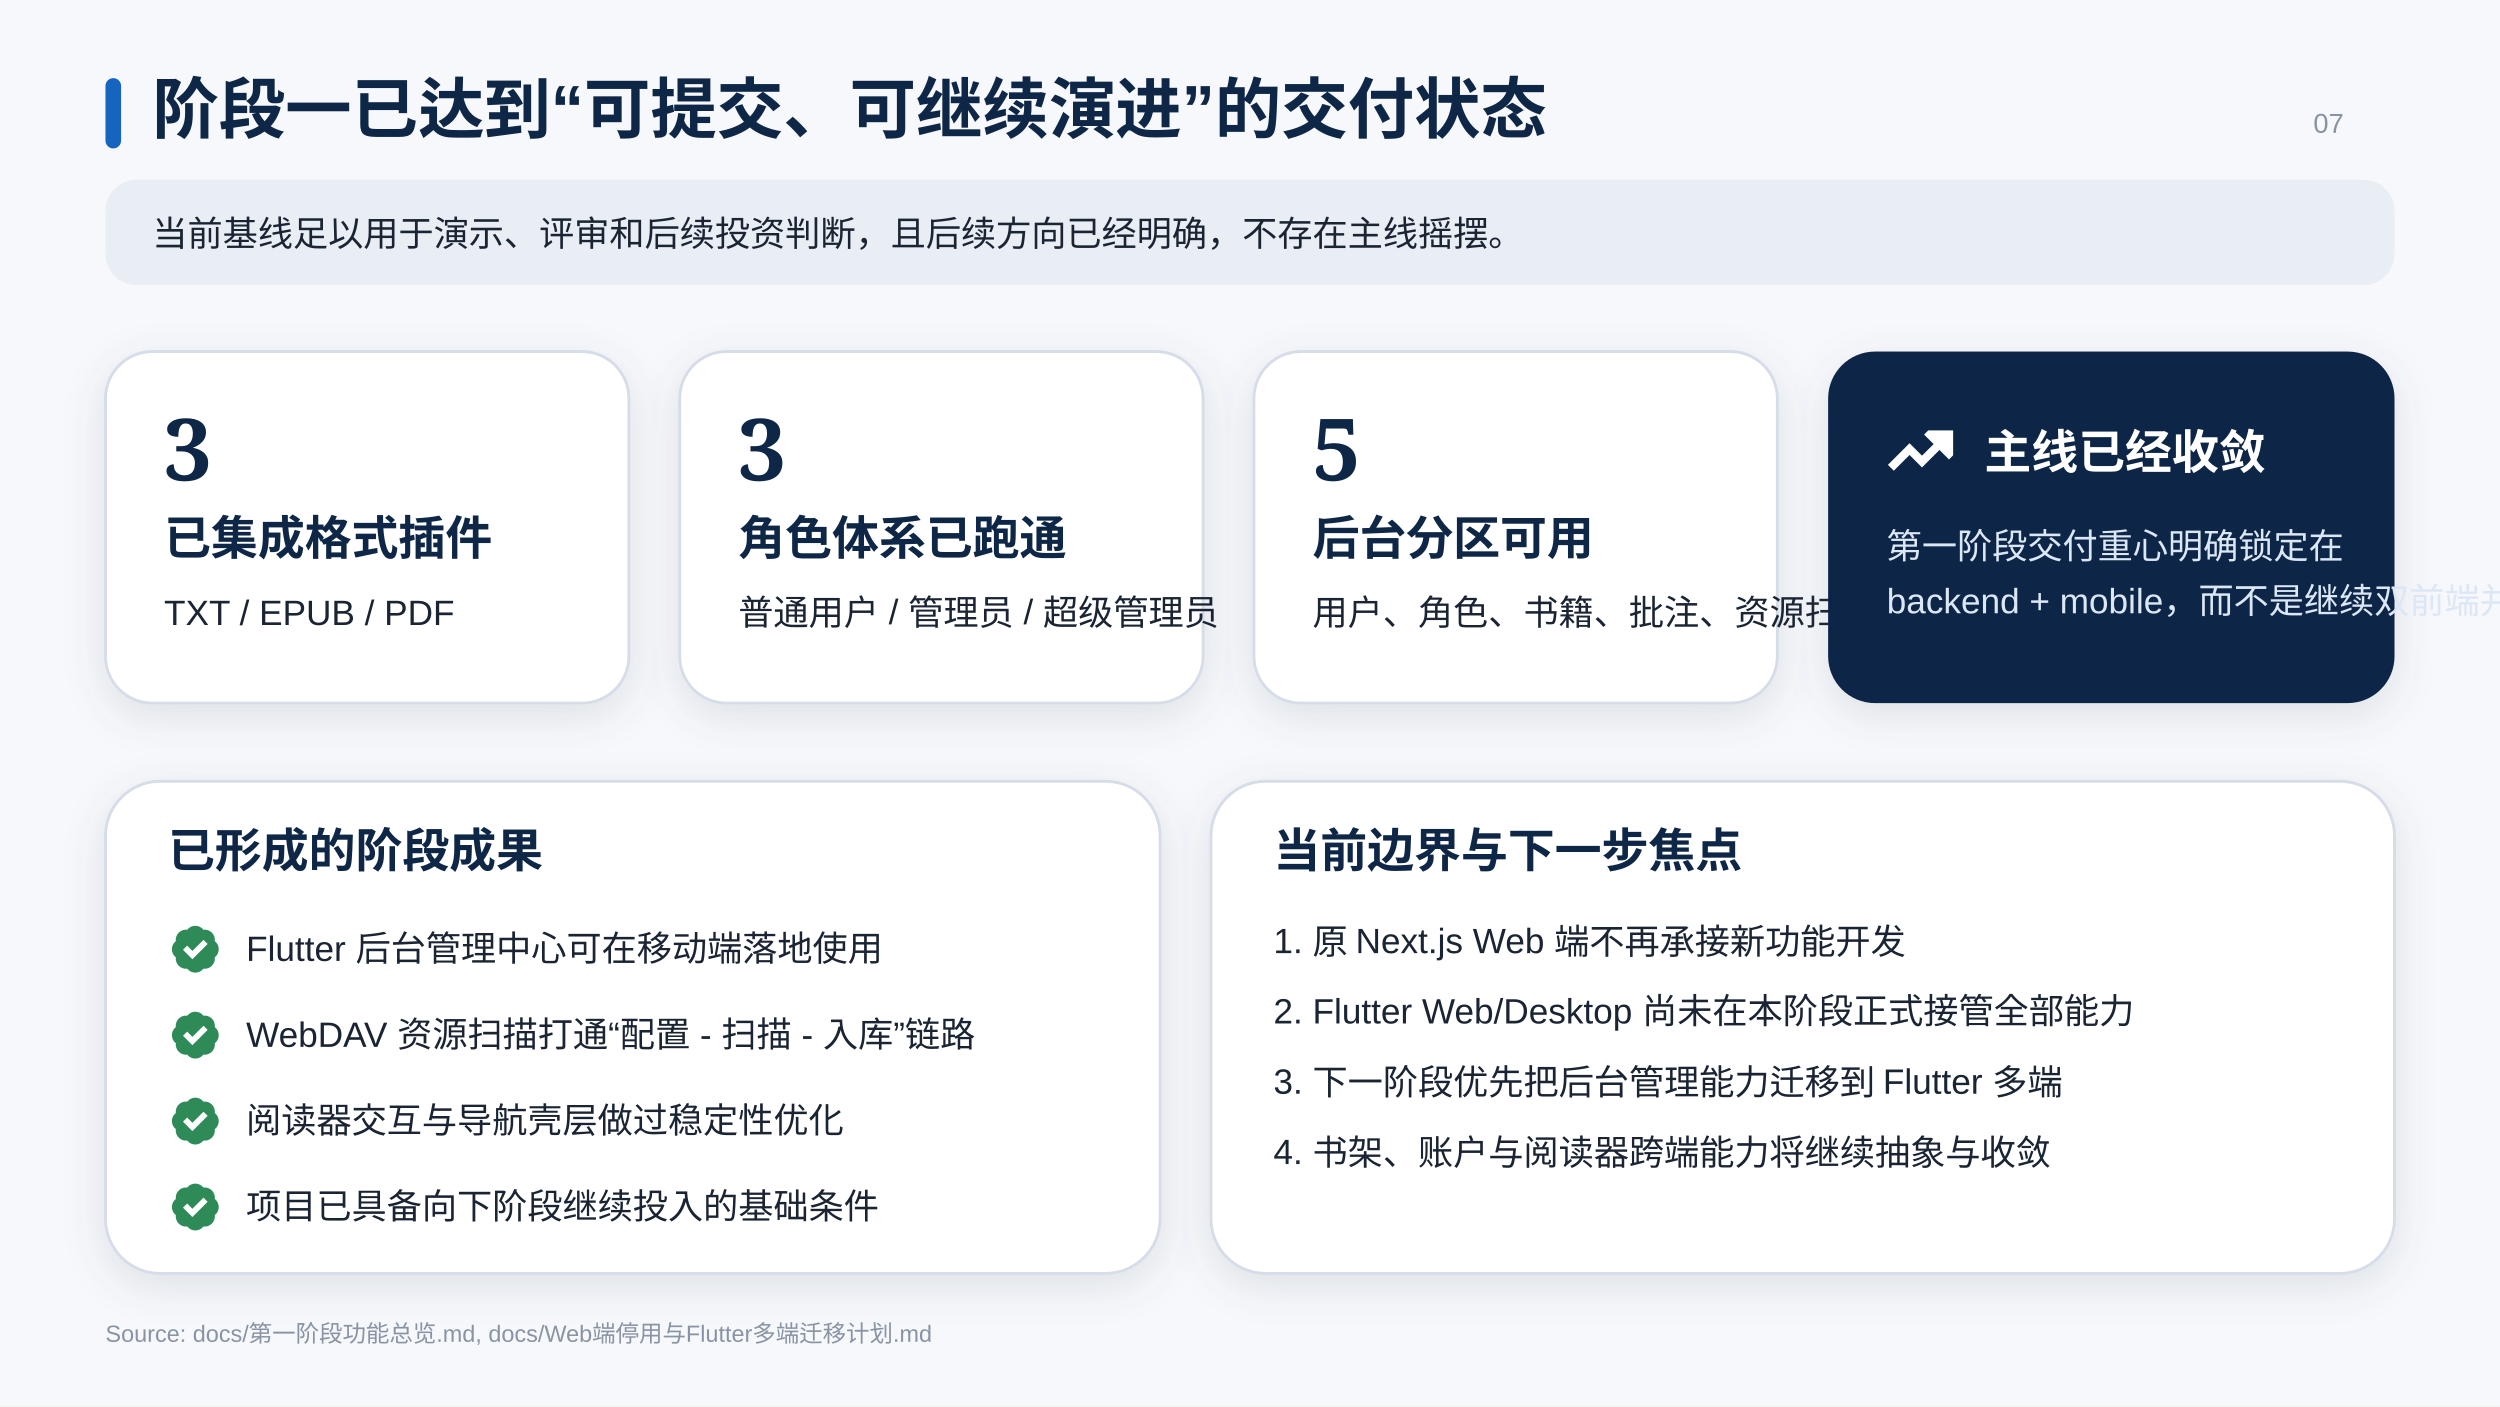
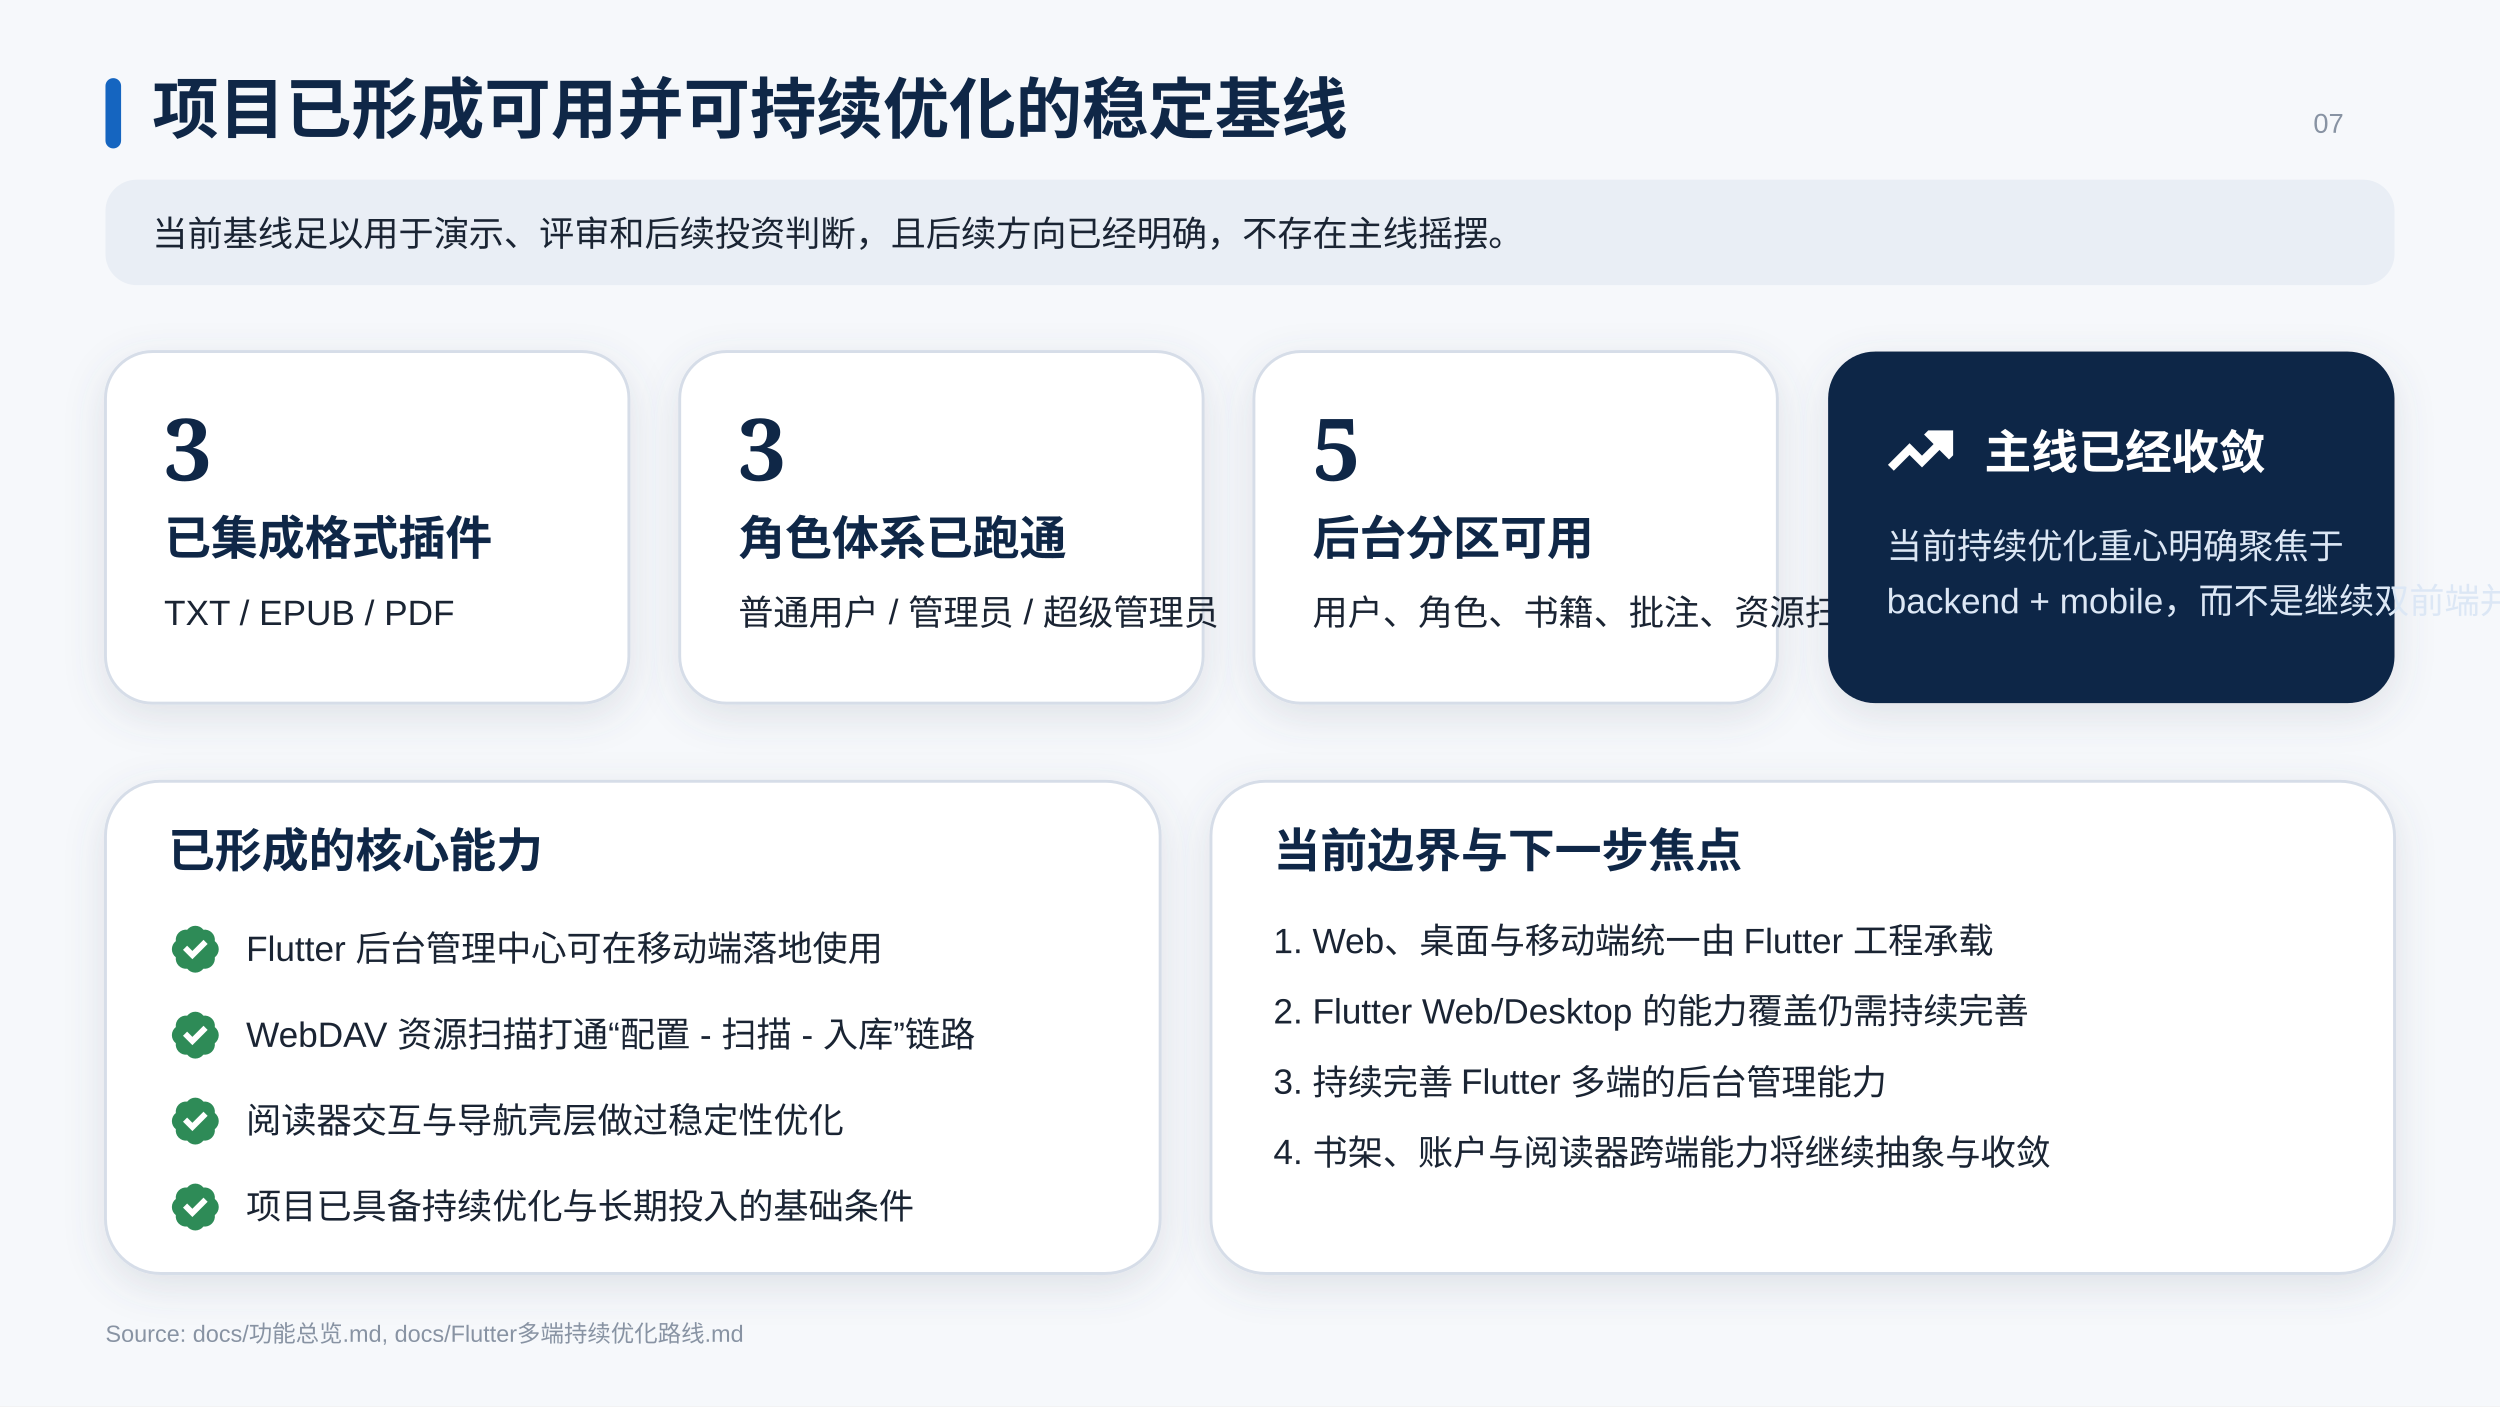
<svg xmlns="http://www.w3.org/2000/svg" viewBox="0 0 1280 720" width="1280" height="720">
  <defs>
    <filter id="shadow" x="-20%" y="-20%" width="160%" height="160%">
      <feGaussianBlur in="SourceAlpha" stdDeviation="10" />
      <feOffset dx="0" dy="6" result="offsetBlur" />
      <feFlood flood-color="#5B6678" flood-opacity="0.16" result="shadowColor" />
      <feComposite in="shadowColor" in2="offsetBlur" operator="in" result="shadow" />
      <feMerge>
        <feMergeNode in="shadow" />
        <feMergeNode in="SourceGraphic" />
      </feMerge>
    </filter>
  </defs>
  <rect width="1280" height="720" fill="#F6F8FB" />
  <path fill="#1565C0" d="M58,40 H58 A4,4 0 0 1 62,44 V72 A4,4 0 0 1 58,76 H58 A4,4 0 0 1 54,72 V44 A4,4 0 0 1 58,40 Z" />
-   <text x="78" y="68" font-family="&quot;Microsoft YaHei&quot;, &quot;PingFang SC&quot;, Arial, sans-serif" font-size="34" font-weight="700" fill="#0F2747">阶段一已达到“可提交、可继续演进”的交付状态</text>
+   <text x="78" y="68" font-family="&quot;Microsoft YaHei&quot;, &quot;PingFang SC&quot;, Arial, sans-serif" font-size="34" font-weight="700" fill="#0F2747">项目已形成可用并可持续优化的稳定基线</text>
  <text x="1200" y="68" text-anchor="end" font-family="&quot;Microsoft YaHei&quot;, &quot;PingFang SC&quot;, Arial, sans-serif" font-size="14" fill="#8893A3">07</text>
  <path fill="#E9EEF5" d="M70,92 H1210 A16,16 0 0 1 1226,108 V130 A16,16 0 0 1 1210,146 H70 A16,16 0 0 1 54,130 V108 A16,16 0 0 1 70,92 Z" />
  <text x="78" y="126" font-family="&quot;Microsoft YaHei&quot;, &quot;PingFang SC&quot;, Arial, sans-serif" font-size="18" fill="#1A2433">当前基线足以用于演示、评审和后续投资判断，且后续方向已经明确，不存在主线摇摆。</text>
  <g id="top-stats">
    <g id="stat-1">
      <path fill="#FFFFFF" stroke="#D6DDE8" stroke-width="1.5" filter="url(#shadow)" d="M78,180 H298 A24,24 0 0 1 322,204 V336 A24,24 0 0 1 298,360 H78 A24,24 0 0 1 54,336 V204 A24,24 0 0 1 78,180 Z" />
      <text x="84" y="246" font-family="Georgia, SimSun, serif" font-size="44" font-weight="700" fill="#0F2747">3</text>
      <text x="84" y="284" font-family="&quot;Microsoft YaHei&quot;, &quot;PingFang SC&quot;, Arial, sans-serif" font-size="24" font-weight="700" fill="#0F2747">已集成格式插件</text>
      <text x="84" y="320" font-family="&quot;Microsoft YaHei&quot;, &quot;PingFang SC&quot;, Arial, sans-serif" font-size="18" fill="#1A2433">TXT / EPUB / PDF</text>
    </g>
    <g id="stat-2">
      <path fill="#FFFFFF" stroke="#D6DDE8" stroke-width="1.5" filter="url(#shadow)" d="M372,180 H592 A24,24 0 0 1 616,204 V336 A24,24 0 0 1 592,360 H372 A24,24 0 0 1 348,336 V204 A24,24 0 0 1 372,180 Z" />
      <text x="378" y="246" font-family="Georgia, SimSun, serif" font-size="44" font-weight="700" fill="#0F2747">3</text>
      <text x="378" y="284" font-family="&quot;Microsoft YaHei&quot;, &quot;PingFang SC&quot;, Arial, sans-serif" font-size="24" font-weight="700" fill="#0F2747">角色体系已跑通</text>
      <text x="378" y="320" font-family="&quot;Microsoft YaHei&quot;, &quot;PingFang SC&quot;, Arial, sans-serif" font-size="18" fill="#1A2433">普通用户 / 管理员 / 超级管理员</text>
    </g>
    <g id="stat-3">
      <path fill="#FFFFFF" stroke="#D6DDE8" stroke-width="1.5" filter="url(#shadow)" d="M666,180 H886 A24,24 0 0 1 910,204 V336 A24,24 0 0 1 886,360 H666 A24,24 0 0 1 642,336 V204 A24,24 0 0 1 666,180 Z" />
      <text x="672" y="246" font-family="Georgia, SimSun, serif" font-size="44" font-weight="700" fill="#0F2747">5</text>
      <text x="672" y="284" font-family="&quot;Microsoft YaHei&quot;, &quot;PingFang SC&quot;, Arial, sans-serif" font-size="24" font-weight="700" fill="#0F2747">后台分区可用</text>
      <text x="672" y="320" font-family="&quot;Microsoft YaHei&quot;, &quot;PingFang SC&quot;, Arial, sans-serif" font-size="18" fill="#1A2433">用户、角色、书籍、批注、资源扫描</text>
    </g>
    <g id="stat-4">
      <path fill="#0F2747" filter="url(#shadow)" d="M960,180 H1202 A24,24 0 0 1 1226,204 V336 A24,24 0 0 1 1202,360 H960 A24,24 0 0 1 936,336 V204 A24,24 0 0 1 960,180 Z" />
      <g transform="translate(966.0, 214.0) scale(2.125)" fill="#FFFFFF">
        <path d="M10 3L9 4L11.293 6.293L8.5 9.086L5.5 6.086L0.293 11.293L1.707 12.707L5.5 8.914L8.5 11.914L12.707 7.707L15 10L16 9L16 3H10Z" />
      </g>
      <text x="1016" y="240" font-family="&quot;Microsoft YaHei&quot;, &quot;PingFang SC&quot;, Arial, sans-serif" font-size="24" font-weight="700" fill="#FFFFFF">主线已经收敛</text>
-       <text x="966" y="286" font-family="&quot;Microsoft YaHei&quot;, &quot;PingFang SC&quot;, Arial, sans-serif" font-size="18" fill="#DCE7F5">第一阶段交付重心明确锁定在</text>
+       <text x="966" y="286" font-family="&quot;Microsoft YaHei&quot;, &quot;PingFang SC&quot;, Arial, sans-serif" font-size="18" fill="#DCE7F5">当前持续优化重心明确聚焦于</text>
      <text x="966" y="314" font-family="&quot;Microsoft YaHei&quot;, &quot;PingFang SC&quot;, Arial, sans-serif" font-size="18" fill="#DCE7F5">backend + mobile，而不是继续双前端并进。</text>
    </g>
  </g>
  <g id="bottom-panels">
    <path fill="#FFFFFF" stroke="#D6DDE8" stroke-width="1.5" filter="url(#shadow)" d="M82,400 H566 A28,28 0 0 1 594,428 V624 A28,28 0 0 1 566,652 H82 A28,28 0 0 1 54,624 V428 A28,28 0 0 1 82,400 Z" />
-     <text x="86" y="444" font-family="&quot;Microsoft YaHei&quot;, &quot;PingFang SC&quot;, Arial, sans-serif" font-size="24" font-weight="700" fill="#0F2747">已形成的阶段成果</text>
+     <text x="86" y="444" font-family="&quot;Microsoft YaHei&quot;, &quot;PingFang SC&quot;, Arial, sans-serif" font-size="24" font-weight="700" fill="#0F2747">已形成的核心能力</text>
    <g transform="translate(88.0, 474.0) scale(1.5)" fill="#2E8B57">
      <path fill-rule="evenodd" clip-rule="evenodd" d="M14.656 5.243C15.474 5.884 16 6.88 16 8C16 9.12 15.474 10.117 14.656 10.757C14.782 11.789 14.448 12.865 13.657 13.657C12.865 14.449 11.789 14.782 10.757 14.656C10.116 15.474 9.12 16 8 16C6.88 16 5.884 15.474 5.243 14.656C4.211 14.782 3.135 14.448 2.343 13.657C1.551 12.865 1.218 11.789 1.344 10.757C0.526 10.116 0 9.12 0 8C0 6.88 0.526 5.884 1.344 5.243C1.218 4.211 1.551 3.135 2.343 2.343C3.135 1.551 4.211 1.218 5.243 1.344C5.884 0.526 6.88 0 8 0C9.12 0 10.117 0.526 10.757 1.344C11.789 1.218 12.865 1.552 13.657 2.343C14.449 3.135 14.782 4.211 14.656 5.243ZM12.207 6.207L10.793 4.793L7 8.586L5.207 6.793L3.793 8.207L7 11.414L12.207 6.207Z" />
    </g>
    <text x="126" y="492" font-family="&quot;Microsoft YaHei&quot;, &quot;PingFang SC&quot;, Arial, sans-serif" font-size="18" fill="#1A2433">Flutter 后台管理中心可在移动端落地使用</text>
    <g transform="translate(88.0, 518.0) scale(1.5)" fill="#2E8B57">
      <path fill-rule="evenodd" clip-rule="evenodd" d="M14.656 5.243C15.474 5.884 16 6.88 16 8C16 9.12 15.474 10.117 14.656 10.757C14.782 11.789 14.448 12.865 13.657 13.657C12.865 14.449 11.789 14.782 10.757 14.656C10.116 15.474 9.12 16 8 16C6.88 16 5.884 15.474 5.243 14.656C4.211 14.782 3.135 14.448 2.343 13.657C1.551 12.865 1.218 11.789 1.344 10.757C0.526 10.116 0 9.12 0 8C0 6.88 0.526 5.884 1.344 5.243C1.218 4.211 1.551 3.135 2.343 2.343C3.135 1.551 4.211 1.218 5.243 1.344C5.884 0.526 6.88 0 8 0C9.12 0 10.117 0.526 10.757 1.344C11.789 1.218 12.865 1.552 13.657 2.343C14.449 3.135 14.782 4.211 14.656 5.243ZM12.207 6.207L10.793 4.793L7 8.586L5.207 6.793L3.793 8.207L7 11.414L12.207 6.207Z" />
    </g>
    <text x="126" y="536" font-family="&quot;Microsoft YaHei&quot;, &quot;PingFang SC&quot;, Arial, sans-serif" font-size="18" fill="#1A2433">WebDAV 资源扫描打通“配置 - 扫描 - 入库”链路</text>
    <g transform="translate(88.0, 562.0) scale(1.5)" fill="#2E8B57">
      <path fill-rule="evenodd" clip-rule="evenodd" d="M14.656 5.243C15.474 5.884 16 6.88 16 8C16 9.12 15.474 10.117 14.656 10.757C14.782 11.789 14.448 12.865 13.657 13.657C12.865 14.449 11.789 14.782 10.757 14.656C10.116 15.474 9.12 16 8 16C6.88 16 5.884 15.474 5.243 14.656C4.211 14.782 3.135 14.448 2.343 13.657C1.551 12.865 1.218 11.789 1.344 10.757C0.526 10.116 0 9.12 0 8C0 6.88 0.526 5.884 1.344 5.243C1.218 4.211 1.551 3.135 2.343 2.343C3.135 1.551 4.211 1.218 5.243 1.344C5.884 0.526 6.88 0 8 0C9.12 0 10.117 0.526 10.757 1.344C11.789 1.218 12.865 1.552 13.657 2.343C14.449 3.135 14.782 4.211 14.656 5.243ZM12.207 6.207L10.793 4.793L7 8.586L5.207 6.793L3.793 8.207L7 11.414L12.207 6.207Z" />
    </g>
    <text x="126" y="580" font-family="&quot;Microsoft YaHei&quot;, &quot;PingFang SC&quot;, Arial, sans-serif" font-size="18" fill="#1A2433">阅读器交互与导航壳层做过稳定性优化</text>
    <g transform="translate(88.0, 606.0) scale(1.5)" fill="#2E8B57">
      <path fill-rule="evenodd" clip-rule="evenodd" d="M14.656 5.243C15.474 5.884 16 6.88 16 8C16 9.12 15.474 10.117 14.656 10.757C14.782 11.789 14.448 12.865 13.657 13.657C12.865 14.449 11.789 14.782 10.757 14.656C10.116 15.474 9.12 16 8 16C6.88 16 5.884 15.474 5.243 14.656C4.211 14.782 3.135 14.448 2.343 13.657C1.551 12.865 1.218 11.789 1.344 10.757C0.526 10.116 0 9.12 0 8C0 6.88 0.526 5.884 1.344 5.243C1.218 4.211 1.551 3.135 2.343 2.343C3.135 1.551 4.211 1.218 5.243 1.344C5.884 0.526 6.88 0 8 0C9.12 0 10.117 0.526 10.757 1.344C11.789 1.218 12.865 1.552 13.657 2.343C14.449 3.135 14.782 4.211 14.656 5.243ZM12.207 6.207L10.793 4.793L7 8.586L5.207 6.793L3.793 8.207L7 11.414L12.207 6.207Z" />
    </g>
-     <text x="126" y="624" font-family="&quot;Microsoft YaHei&quot;, &quot;PingFang SC&quot;, Arial, sans-serif" font-size="18" fill="#1A2433">项目已具备向下阶段继续投入的基础条件</text>
+     <text x="126" y="624" font-family="&quot;Microsoft YaHei&quot;, &quot;PingFang SC&quot;, Arial, sans-serif" font-size="18" fill="#1A2433">项目已具备持续优化与长期投入的基础条件</text>
    <path fill="#FFFFFF" stroke="#D6DDE8" stroke-width="1.5" filter="url(#shadow)" d="M648,400 H1198 A28,28 0 0 1 1226,428 V624 A28,28 0 0 1 1198,652 H648 A28,28 0 0 1 620,624 V428 A28,28 0 0 1 648,400 Z" />
    <text x="652" y="444" font-family="&quot;Microsoft YaHei&quot;, &quot;PingFang SC&quot;, Arial, sans-serif" font-size="24" font-weight="700" fill="#0F2747">当前边界与下一步焦点</text>
-     <text x="652" y="488" font-family="&quot;Microsoft YaHei&quot;, &quot;PingFang SC&quot;, Arial, sans-serif" font-size="18" fill="#1A2433">1. 原 Next.js Web 端不再承接新功能开发</text>
-     <text x="652" y="524" font-family="&quot;Microsoft YaHei&quot;, &quot;PingFang SC&quot;, Arial, sans-serif" font-size="18" fill="#1A2433">2. Flutter Web/Desktop 尚未在本阶段正式接管全部能力</text>
-     <text x="652" y="560" font-family="&quot;Microsoft YaHei&quot;, &quot;PingFang SC&quot;, Arial, sans-serif" font-size="18" fill="#1A2433">3. 下一阶段优先把后台管理能力迁移到 Flutter 多端</text>
+     <text x="652" y="488" font-family="&quot;Microsoft YaHei&quot;, &quot;PingFang SC&quot;, Arial, sans-serif" font-size="18" fill="#1A2433">1. Web、桌面与移动端统一由 Flutter 工程承载</text>
+     <text x="652" y="524" font-family="&quot;Microsoft YaHei&quot;, &quot;PingFang SC&quot;, Arial, sans-serif" font-size="18" fill="#1A2433">2. Flutter Web/Desktop 的能力覆盖仍需持续完善</text>
+     <text x="652" y="560" font-family="&quot;Microsoft YaHei&quot;, &quot;PingFang SC&quot;, Arial, sans-serif" font-size="18" fill="#1A2433">3. 持续完善 Flutter 多端的后台管理能力</text>
    <text x="652" y="596" font-family="&quot;Microsoft YaHei&quot;, &quot;PingFang SC&quot;, Arial, sans-serif" font-size="18" fill="#1A2433">4. 书架、账户与阅读器跨端能力将继续抽象与收敛</text>
  </g>
-   <text x="54" y="687" font-family="&quot;Microsoft YaHei&quot;, &quot;PingFang SC&quot;, Arial, sans-serif" font-size="12" fill="#8893A3">Source: docs/第一阶段功能总览.md, docs/Web端停用与Flutter多端迁移计划.md</text>
+   <text x="54" y="687" font-family="&quot;Microsoft YaHei&quot;, &quot;PingFang SC&quot;, Arial, sans-serif" font-size="12" fill="#8893A3">Source: docs/功能总览.md, docs/Flutter多端持续优化路线.md</text>
</svg>
